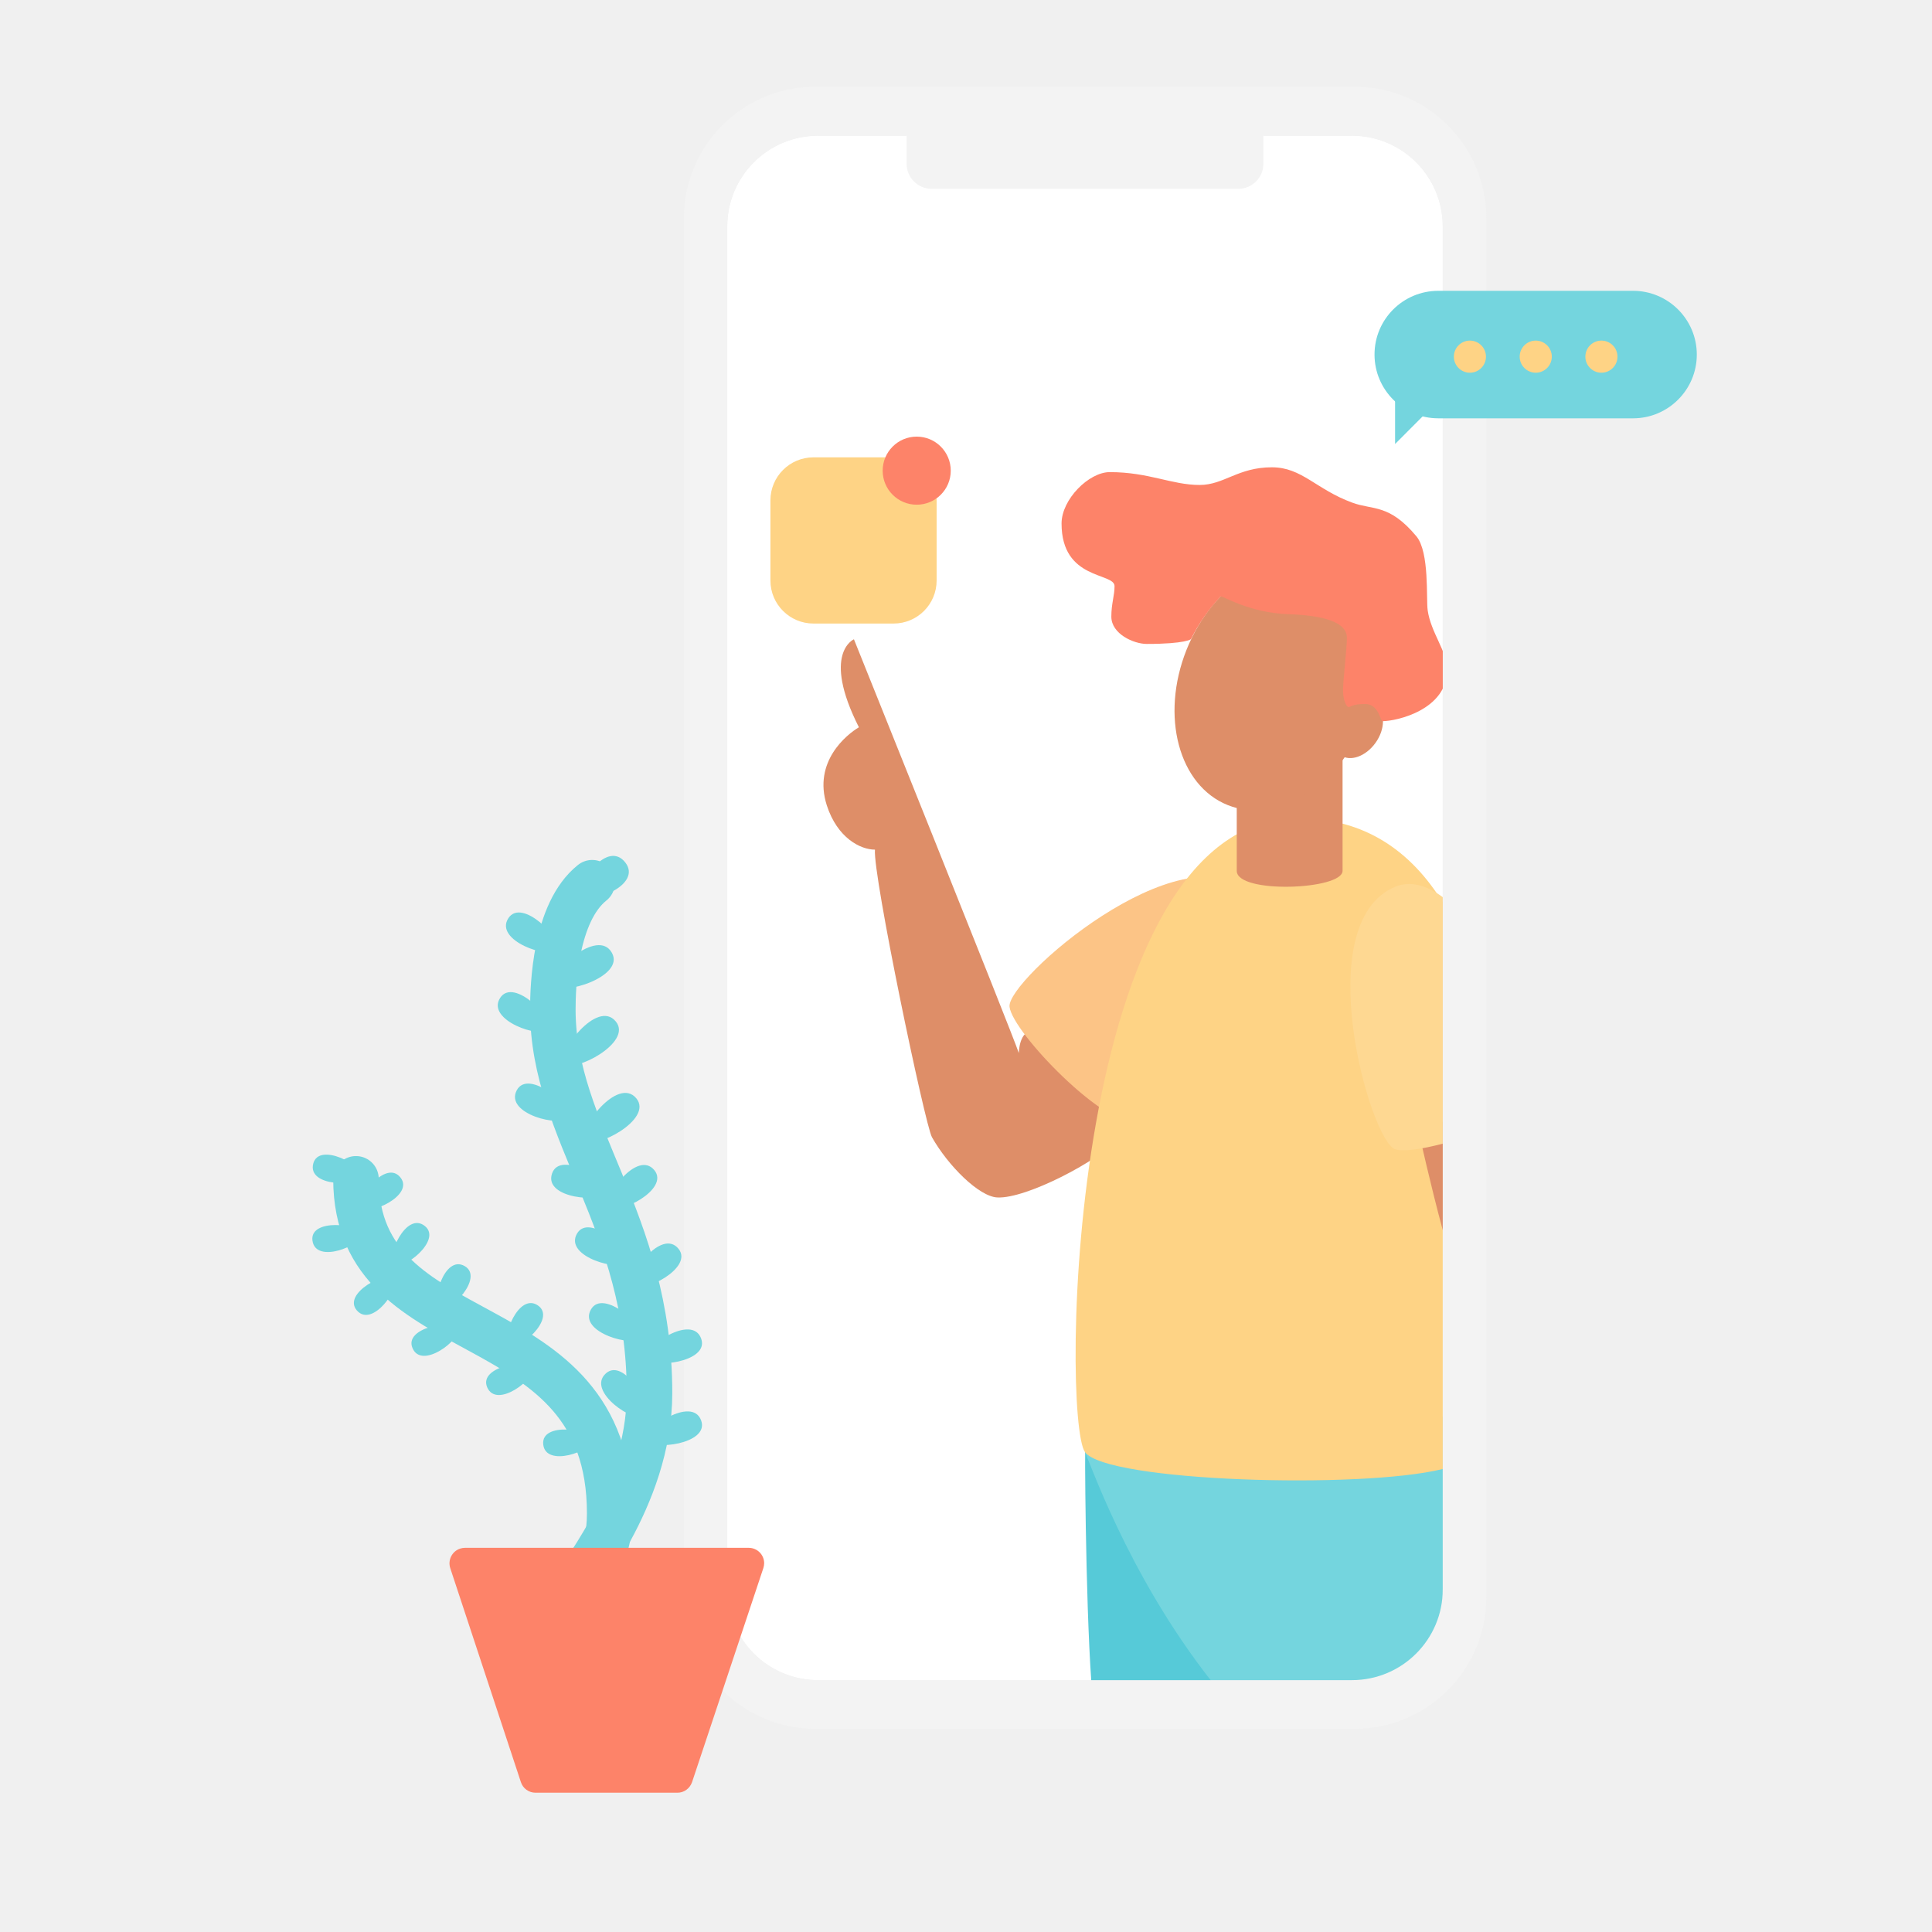
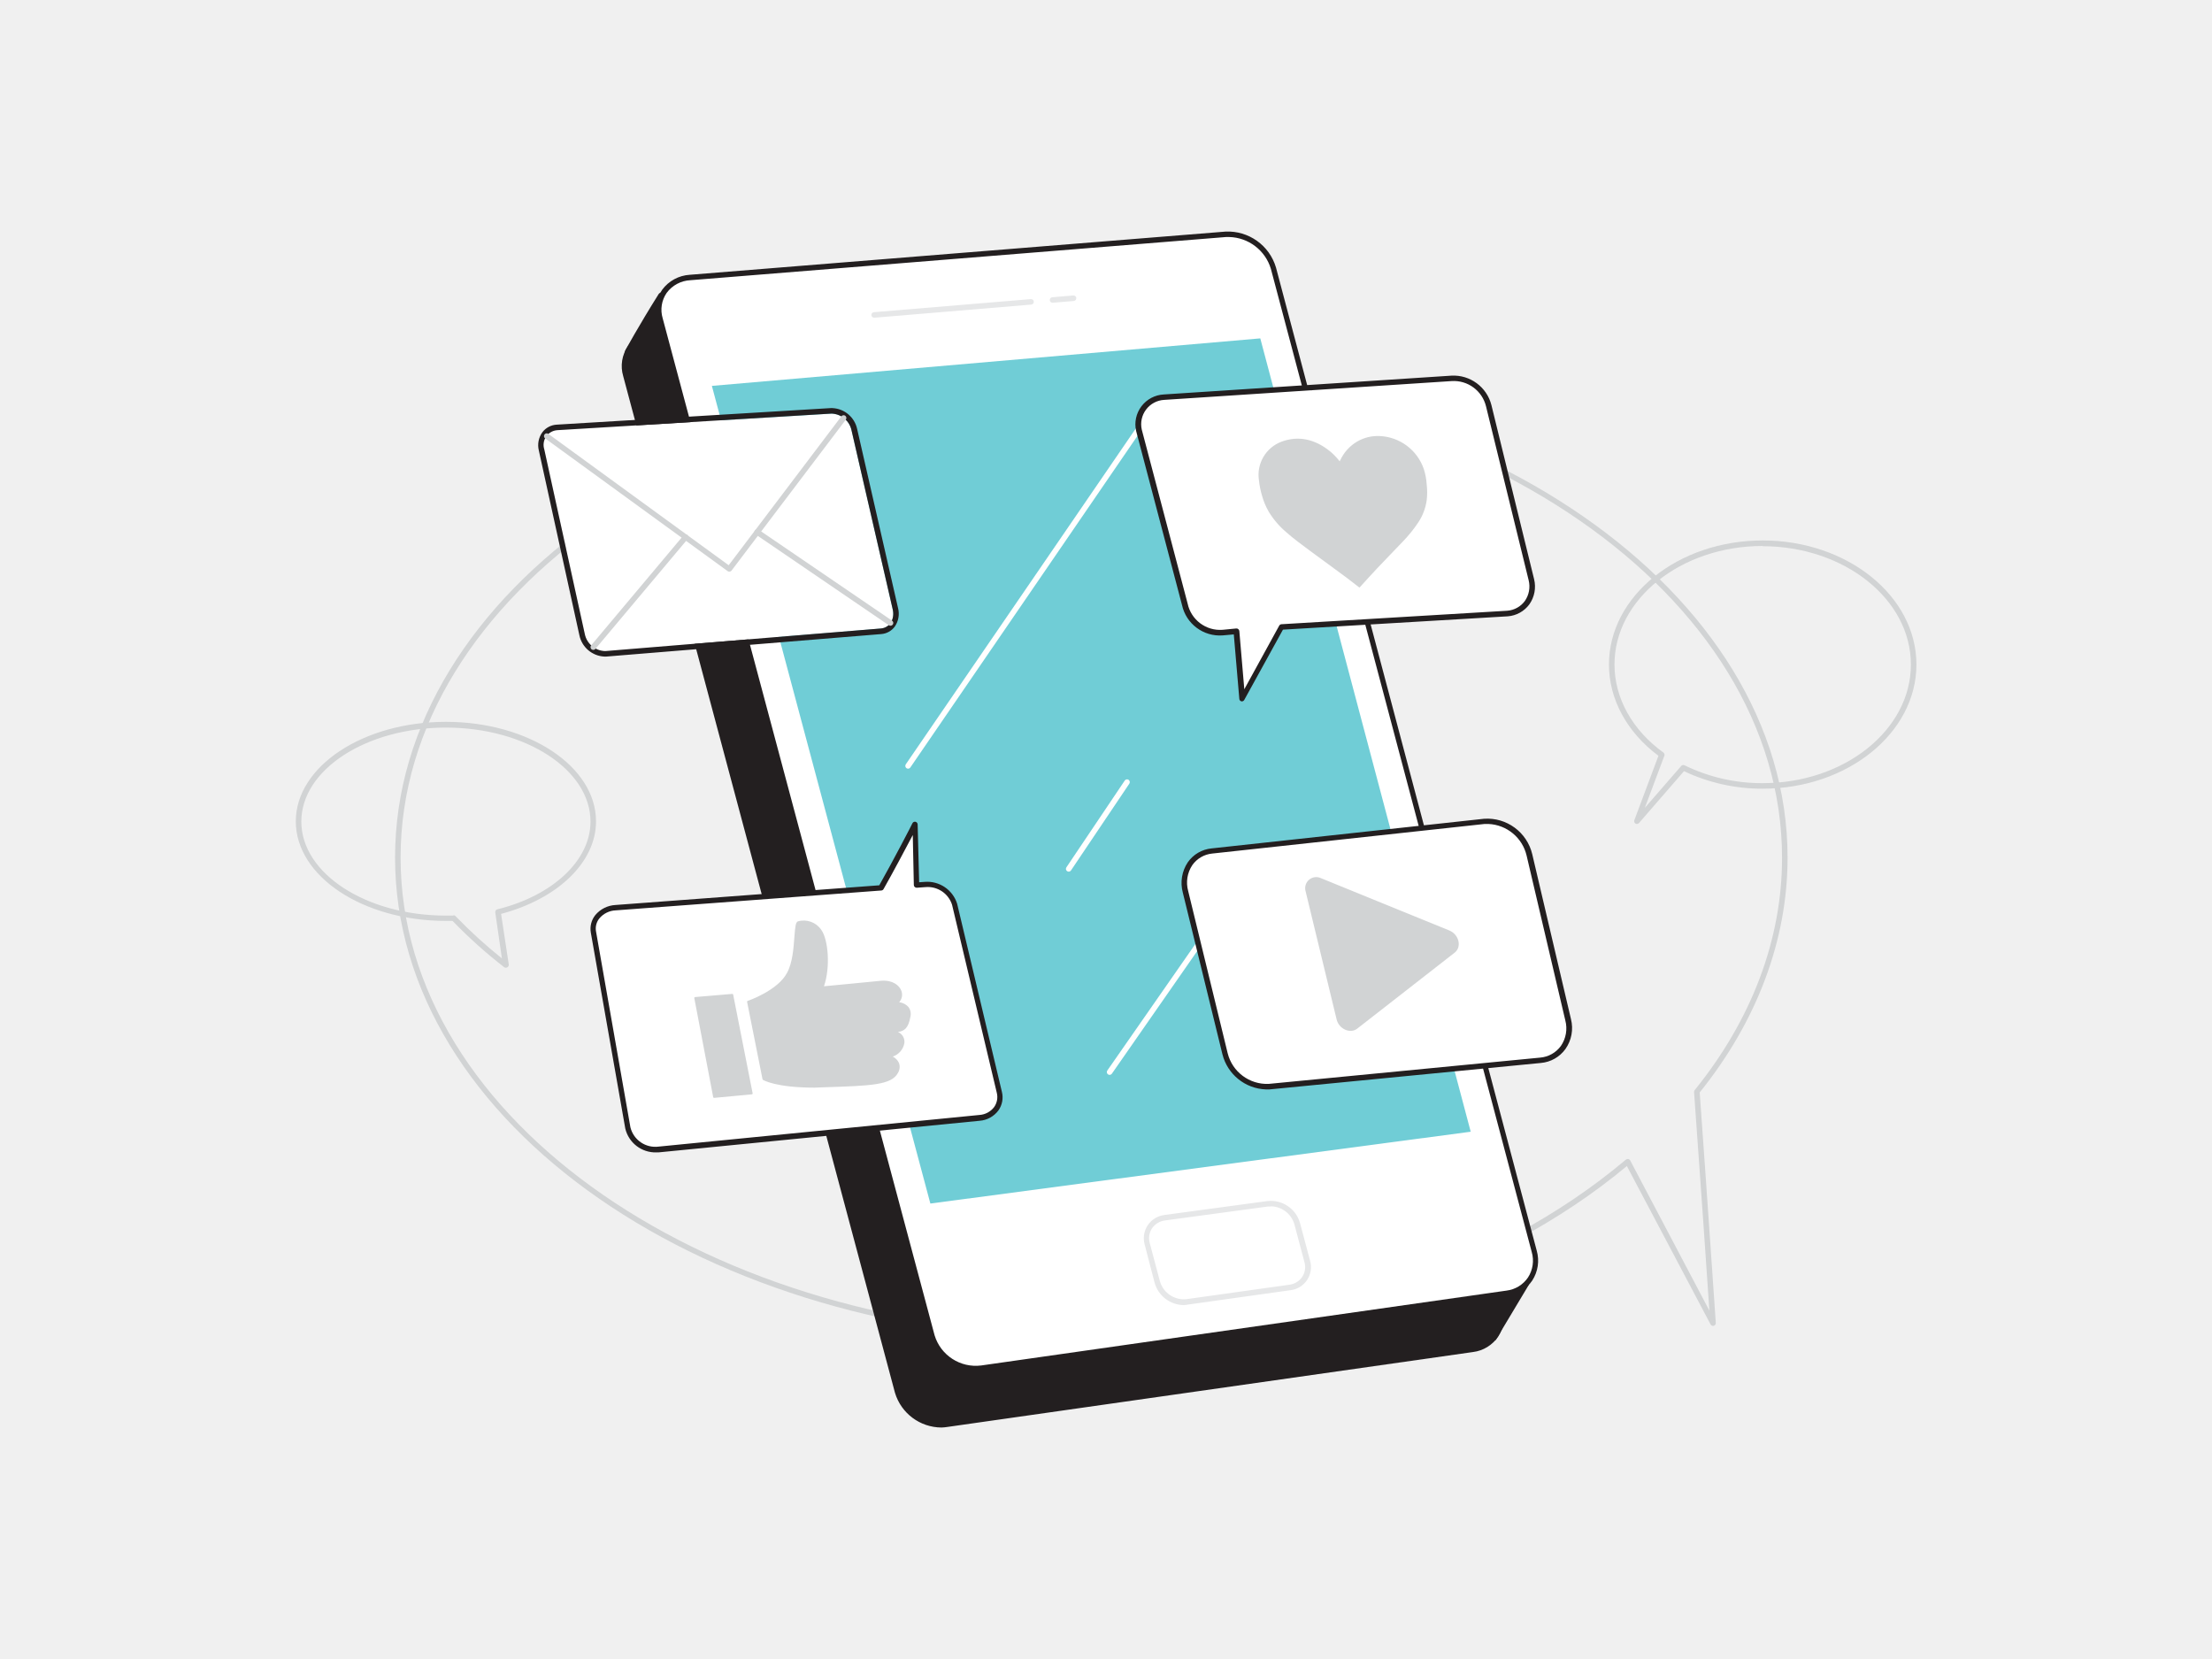
- <svg xmlns="http://www.w3.org/2000/svg" width="382" height="382" viewBox="0 0 382 382" fill="none">
-   <path d="M285.268 178.438V314.233C285.268 324.17 277.235 332.203 267.297 332.203H161.76C151.822 332.203 143.79 324.17 143.79 314.233V44.802C143.79 34.864 151.822 26.832 161.76 26.832H267.297C277.235 26.832 285.268 34.864 285.268 44.802V178.438Z" fill="white" />
-   <path d="M259.296 337.886L235.96 305.565C235.96 305.565 222.816 287.404 214.561 287.086C214.497 291.849 214.815 326.012 216.275 337.855H259.296V337.886Z" fill="#56CAD8" />
-   <path d="M184.239 19.72H244.818C247.581 19.72 249.803 21.942 249.803 24.704V32.356C249.803 35.118 247.581 37.341 244.818 37.341H184.239C181.477 37.341 179.255 35.118 179.255 32.356V24.704C179.255 21.974 181.477 19.72 184.239 19.72Z" fill="#F3F3F3" />
-   <path d="M280.95 332.711H285.268V280.133L248.882 274.101L214.529 287.118C216.148 290.801 224.689 315.249 243.009 336.648H280.918V332.711H280.95Z" fill="#74D5DE" />
-   <path d="M204.401 203.743C201.448 203.679 201.448 208.219 201.448 208.219C200.019 203.965 168.841 126.4 168.841 126.4C168.841 126.4 162.395 129.13 169.825 143.799C167.412 145.227 160.712 150.593 163.475 159.229C165.57 165.706 170.142 167.992 173 167.992C172.524 172.85 182.906 222.475 184.271 224.856C187.446 230.476 193.574 236.604 197.193 236.763C202.972 237.048 217.196 229.46 220.72 225.491C224.244 221.523 209.957 203.838 204.401 203.743Z" fill="#DE8E68" />
-   <path d="M247.327 176.374C233.261 163.833 198.94 193.868 199.606 199.075C200.273 204.282 218.752 223.11 224.181 221.523C229.61 219.935 258.407 186.217 247.327 176.374Z" fill="#FCC486" />
-   <path d="M285.268 178.438C279.013 168.31 269.837 161.769 256.693 161.769C211.068 161.769 209.766 280.514 214.529 287.118C218.752 292.96 269.075 294.484 285.268 290.452" fill="#FED385" />
-   <path d="M285.268 221.777L280.474 223.745C280.886 225.269 282.728 233.81 285.268 243.24" fill="#DE8E68" />
-   <path d="M285.268 177.39C282.093 175.041 278.854 174.088 275.87 175.326C258.661 182.502 270.917 225.65 275.87 227.238C277.457 227.746 281.077 227.238 285.268 226.126" fill="#FED892" />
-   <path d="M265.456 172.183C265.456 175.961 244.533 176.787 244.533 172.183V146.466H265.456V172.183Z" fill="#DE8E68" />
-   <path d="M269.822 142.513C275.028 129.43 271.362 115.686 261.635 111.815C251.908 107.945 239.802 115.414 234.596 128.498C229.391 141.582 233.056 155.326 242.784 159.196C252.511 163.066 264.616 155.597 269.822 142.513Z" fill="#DE8E68" />
-   <path d="M271.969 146.88C273.899 144.186 273.938 140.909 272.056 139.561C270.175 138.214 267.085 139.305 265.155 142C263.225 144.694 263.186 147.971 265.068 149.319C266.95 150.666 270.04 149.575 271.969 146.88Z" fill="#DE8E68" />
-   <path d="M286.157 132.369C286.157 128.876 282.887 125.034 282.283 120.653C281.966 118.43 282.664 109.191 280.061 106.048C274.663 99.571 271.488 100.904 267.361 99.38C260.185 96.745 257.423 92.395 251.486 92.395C244.755 92.395 242.024 95.888 237.198 95.888C231.674 95.888 227.165 93.348 219.418 93.348C215.291 93.348 209.893 98.745 209.893 103.508C209.893 114.779 220.371 113.16 220.371 115.89C220.371 117.795 219.736 119.319 219.736 121.923C219.736 125.352 224.181 127.32 226.721 127.32C234.468 127.32 235.484 126.368 235.484 126.368C237.008 123.288 238.976 120.462 241.326 117.954C241.643 117.637 246.66 121.161 254.851 121.447C261.582 121.669 266.313 122.971 266.313 126.114C266.313 128.336 265.488 134.909 265.551 136.75C265.615 138.592 266.25 139.798 266.662 139.798C267.075 139.798 267.297 139.195 269.901 139.195C272.663 139.195 272.885 142.592 273.362 142.592C276.156 142.592 286.157 140.338 286.157 132.369Z" fill="#FD8369" />
-   <path d="M160.84 90.427H176.683C181.382 90.427 185.192 94.237 185.192 98.936V114.779C185.192 119.478 181.382 123.288 176.683 123.288H160.84C156.141 123.288 152.331 119.478 152.331 114.779V98.936C152.331 94.237 156.141 90.427 160.84 90.427Z" fill="#FED385" />
-   <path d="M181.255 99.793C184.972 99.793 187.986 96.78 187.986 93.062C187.986 89.345 184.972 86.331 181.255 86.331C177.537 86.331 174.524 89.345 174.524 93.062C174.524 96.78 177.537 99.793 181.255 99.793Z" fill="#FD8369" />
-   <path d="M267.869 17.148H161.221C146.87 17.148 135.217 28.8 135.217 43.151V315.82C135.217 330.171 146.87 341.823 161.221 341.823H267.869C282.22 341.823 293.872 330.171 293.872 315.82V43.151C293.872 28.8 282.22 17.148 267.869 17.148ZM285.268 178.438V314.233C285.268 324.17 277.235 332.203 267.297 332.203H161.76C151.823 332.203 143.79 324.17 143.79 314.233V44.802C143.79 34.864 151.823 26.832 161.76 26.832H267.297C277.235 26.832 285.268 34.864 285.268 44.802V178.438Z" fill="#F3F3F3" />
-   <path d="M284.379 57.502H322.892C329.845 57.502 335.496 63.154 335.496 70.107C335.496 77.06 329.845 82.712 322.892 82.712H284.379C277.426 82.712 271.774 77.06 271.774 70.107C271.774 63.122 277.426 57.502 284.379 57.502Z" fill="#74D5DE" />
-   <path d="M286.76 76.838L275.838 65.884V87.792L286.76 76.838Z" fill="#74D5DE" />
-   <path d="M290.634 73.695C292.387 73.695 293.809 72.273 293.809 70.52C293.809 68.766 292.387 67.345 290.634 67.345C288.88 67.345 287.459 68.766 287.459 70.52C287.459 72.273 288.88 73.695 290.634 73.695Z" fill="#FED385" />
-   <path d="M303.651 73.695C305.405 73.695 306.826 72.273 306.826 70.52C306.826 68.766 305.405 67.345 303.651 67.345C301.898 67.345 300.476 68.766 300.476 70.52C300.476 72.273 301.898 73.695 303.651 73.695Z" fill="#FED385" />
-   <path d="M316.637 73.695C318.39 73.695 319.812 72.273 319.812 70.52C319.812 68.766 318.39 67.345 316.637 67.345C314.883 67.345 313.462 68.766 313.462 70.52C313.462 72.273 314.883 73.695 316.637 73.695Z" fill="#FED385" />
-   <path d="M112.135 313.471C116.866 311.439 120.549 308.295 120.549 299.247C120.549 256.86 70.384 268.29 70.384 233.08" stroke="#74D5DE" stroke-width="9" stroke-miterlimit="10" stroke-linecap="round" />
-   <path d="M79.21 232.857C81.941 236.413 72.829 240.446 71.527 238.763C70.225 237.08 76.321 229.079 79.21 232.857Z" fill="#74D5DE" />
-   <path d="M123.66 170.564C126.962 174.882 117.183 178.819 115.596 176.755C114.008 174.691 120.104 165.928 123.66 170.564Z" fill="#74D5DE" />
-   <path d="M120.993 188.407C123.629 193.17 110.833 197.012 109.563 194.726C108.293 192.44 118.199 183.296 120.993 188.407Z" fill="#74D5DE" />
-   <path d="M121.755 201.965C125.216 206.156 113.31 212.252 111.659 210.251C110.008 208.251 118.072 197.456 121.755 201.965Z" fill="#74D5DE" />
-   <path d="M125.819 217.173C129.28 221.364 117.374 227.46 115.723 225.46C114.072 223.459 122.136 212.696 125.819 217.173Z" fill="#74D5DE" />
-   <path d="M129.375 231.365C132.519 235.175 122.105 240.382 120.612 238.541C119.12 236.699 126.01 227.269 129.375 231.365Z" fill="#74D5DE" />
-   <path d="M134.138 246.891C137.281 250.701 126.867 255.908 125.375 254.066C123.883 252.225 130.772 242.795 134.138 246.891Z" fill="#74D5DE" />
-   <path d="M61.938 230.063C63.081 225.745 71.876 230.444 71.336 232.54C70.796 234.635 60.732 234.699 61.938 230.063Z" fill="#74D5DE" />
-   <path d="M61.779 245.272C61.208 240.858 71.146 241.938 71.4 244.065C71.654 246.192 62.383 250.034 61.779 245.272Z" fill="#74D5DE" />
-   <path d="M70.543 259.083C67.653 255.686 76.543 251.145 77.94 252.765C79.337 254.384 73.654 262.702 70.543 259.083Z" fill="#74D5DE" />
-   <path d="M81.56 266.544C79.814 262.448 89.656 260.797 90.481 262.766C91.307 264.734 83.401 270.926 81.56 266.544Z" fill="#74D5DE" />
-   <path d="M96.323 274.291C94.577 270.195 104.42 268.544 105.245 270.513C106.071 272.481 98.197 278.673 96.323 274.291Z" fill="#74D5DE" />
-   <path d="M107.404 285.531C107.023 281.086 116.898 282.578 117.088 284.705C117.279 286.832 107.817 290.293 107.404 285.531Z" fill="#74D5DE" />
-   <path d="M84.004 242.414C87.497 245.208 79.623 251.336 77.94 250.002C76.257 248.669 80.258 239.398 84.004 242.414Z" fill="#74D5DE" />
-   <path d="M91.91 250.352C95.752 252.638 88.831 259.781 86.989 258.702C85.147 257.622 87.814 247.939 91.91 250.352Z" fill="#74D5DE" />
-   <path d="M106.42 258.162C110.04 260.766 102.451 267.274 100.705 266.004C98.959 264.734 102.547 255.368 106.42 258.162Z" fill="#74D5DE" />
-   <path d="M113.024 315.122C113.024 313.312 128.423 296.421 128.423 275.434C128.423 241.208 109.309 224.063 109.309 199.615C109.309 194.98 109.722 180.438 117.088 174.533" stroke="#74D5DE" stroke-width="9" stroke-miterlimit="10" stroke-linecap="round" />
-   <path d="M133.947 354.46H105.88C104.579 354.46 103.404 353.634 102.991 352.364L89.021 310.042C88.513 308.454 89.37 306.74 90.958 306.2C91.275 306.105 91.593 306.041 91.91 306.041H148.044C149.727 306.041 151.092 307.406 151.092 309.089C151.092 309.407 151.029 309.724 150.934 310.042L136.837 352.364C136.392 353.634 135.249 354.46 133.947 354.46Z" fill="#FD8369" />
-   <path d="M138.646 264.703C140.297 269.37 128.74 270.703 127.978 268.481C127.216 266.258 136.9 259.686 138.646 264.703Z" fill="#74D5DE" />
-   <path d="M119.787 271.561C123.438 268.259 129.153 278.387 127.375 279.974C125.597 281.562 115.85 275.117 119.787 271.561Z" fill="#74D5DE" />
-   <path d="M116.834 258.924C119.247 254.638 127.851 262.448 126.708 264.48C125.565 266.512 114.231 263.528 116.834 258.924Z" fill="#74D5DE" />
-   <path d="M114.072 243.938C116.485 239.652 125.089 247.462 123.946 249.494C122.803 251.526 111.468 248.542 114.072 243.938Z" fill="#74D5DE" />
-   <path d="M109.151 232.032C110.738 227.333 120.644 233.397 119.882 235.651C119.12 237.906 107.436 237.017 109.151 232.032Z" fill="#74D5DE" />
-   <path d="M102.166 215.585C104.483 211.204 113.278 218.792 112.167 220.888C111.056 222.983 99.721 220.284 102.166 215.585Z" fill="#74D5DE" />
-   <path d="M98.895 197.297C101.594 193.17 109.69 201.52 108.389 203.489C107.087 205.457 96.006 201.742 98.895 197.297Z" fill="#74D5DE" />
-   <path d="M100.515 181.549C103.213 177.422 111.31 185.772 110.008 187.741C108.706 189.709 97.625 185.994 100.515 181.549Z" fill="#74D5DE" />
-   <path d="M138.646 280.895C140.297 285.562 128.74 286.896 127.978 284.673C127.216 282.451 136.9 275.91 138.646 280.895Z" fill="#74D5DE" />
+ <svg xmlns="http://www.w3.org/2000/svg" viewBox="0 0 400 300">
+   <g data-name="#186_marketing_flatline">
+     <path d="M197.34 242.36c-69.42 0-125.9-39.16-125.9-87.28s56.48-87.29 125.9-87.29S323.25 107 323.25 155.08c0 14.87-5.5 29.55-15.89 42.47 1.36 18.87 2.89 41.45 2.91 41.68a.49.49 0 01-.36.51.5.5 0 01-.58-.24l-15.14-28.64c-24.02 20.02-59.27 31.5-96.85 31.5zm0-173.57c-68.87 0-124.9 38.71-124.9 86.29s56 86.28 124.9 86.28c37.59 0 72.83-11.54 96.68-31.67a.57.57 0 01.42-.11.52.52 0 01.35.26L309.11 237c-.43-6.32-1.65-24.18-2.77-39.52a.49.49 0 01.11-.35c10.34-12.78 15.8-27.3 15.8-42 0-47.63-56.03-86.34-124.91-86.34z" fill="#d1d3d4" />
+     <path d="M113.51 63.61s2.32-4.28 6-10.19c0 0 11.82 8.83 11.72 8.34s-17.72 1.85-17.72 1.85z" fill="#231f20" />
+     <path d="M113.51 64.11a.5.5 0 01-.44-.74s2.37-4.36 6.05-10.22a.53.53 0 01.33-.22.49.49 0 01.39.09c4.1 3.06 10.85 8 11.54 8.28.33.08.35.21.38.36a.53.53 0 01-.23.54c-.1.06-.19.12-.48 0-1.11-.15-11.26 1.08-17.48 1.91zm6.17-10c-2.56 4.09-4.43 7.36-5.26 8.84 8.57-1.12 12.87-1.59 15-1.71-1.51-1.02-4.37-3.09-9.74-7.1zM270.12 241.96l5.9-9.84-8.16-7.38 2.26 17.22z" fill="#231f20" />
+     <path d="M270.12 242.46H270a.48.48 0 01-.39-.43l-2.27-17.21a.5.5 0 01.27-.51.48.48 0 01.56.07l8.17 7.38a.5.5 0 01.09.63l-5.9 9.84a.5.5 0 01-.41.23zM268.53 226l1.9 14.45 4.95-8.25z" fill="#231f20" />
+     <path d="M266.3 244l-95 13.53a8.28 8.28 0 01-9-5.83L113.17 67.83c-1-3.81 1.43-7.16 5.46-7.49l96.86-7.81a8.57 8.57 0 018.63 6.12l47.14 177.79a5.92 5.92 0 01-4.96 7.56z" fill="#231f20" />
+     <path d="M170.25 258.14a8.82 8.82 0 01-8.41-6.28L112.69 68a6.33 6.33 0 01.86-5.4 6.67 6.67 0 015-2.72l96.9-7.88a9.07 9.07 0 019.15 6.5l47.14 177.78a6.56 6.56 0 01-.81 5.4 6.43 6.43 0 01-4.56 2.81l-95 13.54a8.74 8.74 0 01-1.12.11zM216.08 53h-.55l-96.86 7.81a5.69 5.69 0 00-4.31 2.3 5.41 5.41 0 00-.71 4.57l49.16 183.92a7.77 7.77 0 008.44 5.47l95-13.54a5.48 5.48 0 003.87-2.37 5.63 5.63 0 00.68-4.59L223.63 58.78a8.07 8.07 0 00-7.55-5.78z" fill="#231f20" />
+     <path d="M272.48 233.88l-95 13.53a8.26 8.26 0 01-9-5.83l-49.13-183.9c-1-3.81 1.43-7.16 5.46-7.49l96.87-7.81a8.56 8.56 0 018.62 6.12l47.14 177.79a5.92 5.92 0 01-4.96 7.59z" fill="#fff" />
+     <path d="M176.43 248a8.83 8.83 0 01-8.41-6.28L118.87 57.81a6.36 6.36 0 01.86-5.4 6.7 6.7 0 015-2.72l96.87-7.81a9.07 9.07 0 019.14 6.5l47.15 177.78a6.6 6.6 0 01-.81 5.4 6.45 6.45 0 01-4.57 2.81l-95 13.54a8.74 8.74 0 01-1.08.09zm45.83-205.14h-.54l-96.87 7.81a5.67 5.67 0 00-4.3 2.3 5.37 5.37 0 00-.72 4.57L169 241.45a7.78 7.78 0 008.44 5.47l95-13.54a5.48 5.48 0 003.87-2.37 5.59 5.59 0 00.68-4.59L229.82 48.63a8.08 8.08 0 00-7.56-5.77zm50.22 191z" fill="#231f20" />
+     <path fill="#70cdd6" d="M128.73 69.78l99.17-8.59 38.05 143.46-97.71 12.99-39.51-147.86z" />
+     <path d="M233.22 232.81l-18.53 2.61a5 5 0 01-5.41-3.56l-1.84-6.86a3.72 3.72 0 013.19-4.75l18.57-2.52a5 5 0 015.34 3.56l1.82 6.85a3.69 3.69 0 01-3.14 4.67z" fill="#fff" />
+     <path d="M214.06 236a5.53 5.53 0 01-5.26-4l-1.8-6.92a4.26 4.26 0 01.54-3.51 4.3 4.3 0 013.08-1.87l18.56-2.51a5.49 5.49 0 015.89 3.92l1.83 6.85a4.2 4.2 0 01-3.56 5.35l-18.53 2.6a4.2 4.2 0 01-.75.09zm15.74-17.82a3.27 3.27 0 00-.54 0l-18.56 2.51a3.36 3.36 0 00-2.38 1.43 3.26 3.26 0 00-.4 2.7l1.84 6.91a4.5 4.5 0 004.86 3.19l18.53-2.6.07.49-.07-.49a3.26 3.26 0 002.33-1.42 3.21 3.21 0 00.4-2.68l-1.82-6.85a4.5 4.5 0 00-4.26-3.23zM158.07 57.45a.5.5 0 010-1l28.33-2.36a.49.49 0 01.54.45.5.5 0 01-.46.54l-28.33 2.37zM190.33 54.75a.5.5 0 010-1l3.76-.32a.5.5 0 01.08 1l-3.75.31z" fill="#e6e7e8" />
+     <path d="M164.21 139a.52.52 0 01-.29-.09.51.51 0 01-.13-.69l44.87-65.51a.5.5 0 01.83.56l-44.87 65.51a.52.52 0 01-.41.22zM200.65 194.37a.52.52 0 01-.29-.09.5.5 0 01-.12-.7l27-38.79a.5.5 0 01.82.57l-27 38.8a.51.51 0 01-.41.21zM193.25 157.62a.51.51 0 01-.28-.09.49.49 0 01-.13-.69l10.55-15.69a.5.5 0 01.69-.14.51.51 0 01.14.7l-10.55 15.69a.52.52 0 01-.42.22zM159.29 113.66l-49.76 4.08a3.83 3.83 0 01-3.78-3.08l-7.33-33.4a2.66 2.66 0 012.32-3.46l49.63-3a3.79 3.79 0 013.61 3l7.45 32.39c.41 1.81-.55 3.34-2.14 3.47z" fill="#fff" />
+     <path d="M150.53 74.8a3.83 3.83 0 013.45 3l7.45 32.39c.41 1.78-.55 3.33-2.14 3.46l-49.76 4.08h-.23a3.86 3.86 0 01-3.55-3.08l-7.33-33.4a2.66 2.66 0 012.32-3.46l49.63-3h.16m0-1h-.22l-49.63 3a3.48 3.48 0 00-2.6 1.37 4 4 0 00-.64 3.31l7.33 33.4a4.85 4.85 0 004.53 3.86h.31l49.76-4.07a3.36 3.36 0 002.44-1.36 4.09 4.09 0 00.59-3.32l-7.4-32.4a4.79 4.79 0 00-4.42-3.78z" fill="#231f20" />
+     <path d="M131.86 103.37a.45.45 0 01-.29-.1l-33-24a.51.51 0 01-.11-.7.49.49 0 01.7-.11l32.61 23.75 20.38-26.93a.5.5 0 01.8.61l-20.68 27.31a.51.51 0 01-.41.17z" fill="#d1d3d4" />
+     <path d="M161 113.15a.51.51 0 01-.28-.09l-24.1-16.44a.49.49 0 01-.13-.69.51.51 0 01.7-.14l24.13 16.45a.5.5 0 01-.28.91zM107.28 117.52a.56.56 0 01-.32-.11.51.51 0 01-.06-.71l16.7-19.89a.5.5 0 01.77.64l-16.7 19.89a.5.5 0 01-.39.18z" fill="#d1d3d4" />
+     <path d="M262.43 68.41l-52 3.4a4.91 4.91 0 00-4.51 6l8.3 31.48a6.52 6.52 0 006.83 5.12l2.48-.24 1 12.18 7.11-13 40.84-2.45a4.85 4.85 0 004.31-6.11l-7.71-31.46a6.54 6.54 0 00-6.65-4.92z" fill="#fff" />
+     <path d="M224.61 126.83h-.1a.49.49 0 01-.4-.44l-1-11.67-2 .18a7 7 0 01-7.37-5.51l-8.29-31.45a5.41 5.41 0 015-6.61l52-3.4a7.07 7.07 0 017.25 5.34l7.71 31.45a5.57 5.57 0 01-.85 4.56 5.33 5.33 0 01-3.9 2.17L232 113.86l-7 12.71a.51.51 0 01-.39.26zm-1-13.18a.47.47 0 01.32.12.5.5 0 01.18.34l.9 10.53 6.31-11.5a.5.5 0 01.41-.26l40.84-2.44a4.37 4.37 0 003.17-1.76 4.61 4.61 0 00.69-3.75l-7.71-31.45a6 6 0 00-6.2-4.57l-52 3.4a4.41 4.41 0 00-4.05 5.38l8.29 31.45a6 6 0 006.31 4.75l2.47-.24zm38.86-45.24z" fill="#231f20" />
+     <path d="M245.81 106.24c-.8-.61-1.57-1.23-2.36-1.82l-6.63-4.87c-1.46-1.08-2.93-2.16-4.29-3.37a15.08 15.08 0 01-3.11-3.66 12.45 12.45 0 01-1.22-2.93 15.23 15.23 0 01-.54-2.72 6.41 6.41 0 014.08-7c3-1.12 6-.49 8.72 1.7a11 11 0 011.69 1.72l.12.13c0-.06 0-.12.08-.17a7.58 7.58 0 013.06-3.4 7.39 7.39 0 014.07-1 8.83 8.83 0 018 6 11.23 11.23 0 01.51 2.73 12.14 12.14 0 010 2.89 9.64 9.64 0 01-1.52 4 24.79 24.79 0 01-2.86 3.53c-1.53 1.61-3.09 3.19-4.61 4.81-1.05 1.11-2.07 2.25-3.1 3.38z" fill="#d1d3d4" />
+     <path d="M167.34 160l-1.55.11-.28-11s-3.78 7.27-6.18 11.47l-48 3.59c-2.6.19-4.4 2.16-4 4.41l6.23 35.42a5.14 5.14 0 005.66 3.88l58-5.71a3.78 3.78 0 003.57-4.63l-8.1-34a5.11 5.11 0 00-5.35-3.54z" fill="#fff" />
+     <path d="M118.68 208.39a5.61 5.61 0 01-5.61-4.32l-6.23-35.42a4 4 0 01.79-3.15 5.11 5.11 0 013.68-1.85l47.69-3.56c2.37-4.18 6-11.16 6-11.23a.5.5 0 01.55-.26.51.51 0 01.39.48l.27 10.46 1-.07a5.67 5.67 0 015.87 3.95l8.09 34a4.09 4.09 0 01-.63 3.39 4.67 4.67 0 01-3.38 1.86l-58 5.71a5.83 5.83 0 01-.48.01zM165.06 151c-1.27 2.41-3.63 6.86-5.29 9.78a.49.49 0 01-.4.25l-48 3.59a4.09 4.09 0 00-3 1.47 2.93 2.93 0 00-.59 2.35l6.22 35.42a4.64 4.64 0 005.12 3.48l58-5.72a3.62 3.62 0 002.66-1.44 3.15 3.15 0 00.47-2.58l-8.09-34a4.62 4.62 0 00-4.83-3.18l-1.54.11a.5.5 0 01-.37-.13.46.46 0 01-.17-.36zm2.28 8.94z" fill="#231f20" />
+     <path fill="#d1d3d4" d="M135.94 197.74l-6.81.64-3.43-17.92 6.73-.57 3.51 17.85z" />
+     <path d="M129.13 198.53a.16.16 0 01-.16-.12l-3.42-17.93a.16.16 0 01.14-.18l6.72-.57a.16.16 0 01.17.13l3.52 17.85a.16.16 0 01-.14.18l-6.82.64zm-3.24-17.93l3.36 17.61 6.51-.61-3.46-17.54zM135.25 181.13s5.51-1.85 7.23-5.18 1-8.84 1.87-9.21a3.71 3.71 0 014.05 1.51c1.2 1.68 1.67 6.78.37 10.27l10.59-1c3.29-.31 4.53 2.51 2.88 3.83 0 0 2.67.09 2.24 2.5s-1.38 2.58-2.83 2.71a2 2 0 011.73 2.06c-.16 1.79-2.35 2.44-2.35 2.44s2.3.81 1.21 2.89-4.66 2.24-13.07 2.51-11.12-1.36-11.12-1.36z" fill="#d1d3d4" />
+     <path d="M147.28 196.68c-6.94 0-9.22-1.35-9.32-1.41a.18.18 0 01-.07-.1l-2.79-14a.16.16 0 01.1-.18c.06 0 5.47-1.87 7.14-5.1 1-1.87 1.16-4.51 1.31-6.44s.22-2.66.64-2.84a3.83 3.83 0 014.24 1.56c1.23 1.72 1.67 6.69.47 10.18 1.31-.13 7.43-.7 10.35-1 2.08-.16 3.25.84 3.62 1.76a2 2 0 01-.37 2.12 2.69 2.69 0 011.66.85 2.11 2.11 0 01.37 1.79c-.37 2.08-1.11 2.57-2.25 2.75a1.91 1.91 0 011.16 2 3.14 3.14 0 01-2.1 2.44 2.45 2.45 0 011.13 1.18 2.07 2.07 0 01-.19 1.77c-1.16 2.21-4.93 2.33-13.2 2.6zm-9.09-1.68c.43.22 3.32 1.56 11 1.31 8.14-.27 11.86-.39 12.93-2.43a1.83 1.83 0 00.18-1.52 2.36 2.36 0 00-1.3-1.15.16.16 0 010-.3s2.08-.64 2.23-2.31a1.78 1.78 0 00-1.59-1.89.15.15 0 01-.13-.16.15.15 0 01.14-.15c1.36-.12 2.26-.2 2.68-2.57a1.82 1.82 0 00-.3-1.54 2.7 2.7 0 00-1.79-.78.15.15 0 01-.14-.11.16.16 0 010-.17 1.69 1.69 0 00.54-2c-.33-.82-1.4-1.74-3.31-1.56-3.25.27-10.51 1-10.58 1a.14.14 0 01-.14-.06.16.16 0 010-.15c1.24-3.35.84-8.45-.35-10.12a3.58 3.58 0 00-3.86-1.46c-.27.12-.37 1.37-.46 2.58-.14 2-.35 4.64-1.34 6.56-1.61 3.1-6.32 4.91-7.19 5.22z" fill="#d1d3d4" />
+     <path d="M278.6 191.74l-49.08 4.75a7.8 7.8 0 01-8-5.92l-7.18-29.25c-.9-3.67 1.23-7 4.76-7.38l49.28-5.36a7.83 7.83 0 018.18 6l7 29.81a5.74 5.74 0 01-4.96 7.35z" fill="#fff" />
+     <path d="M228.9 197a8.41 8.41 0 01-7.84-6.33l-7.17-29.26a6.72 6.72 0 01.9-5.48 5.92 5.92 0 014.29-2.51l49.27-5.36a8.36 8.36 0 018.73 6.41l7 29.81a6.59 6.59 0 01-1 5.42 6.13 6.13 0 01-4.46 2.52L229.57 197h-.67zm40.26-48a5.58 5.58 0 00-.7 0l-49.27 5.35a5 5 0 00-3.58 2.09 5.68 5.68 0 00-.75 4.68l7.14 29.33a7.32 7.32 0 007.43 5.55l49.08-4.75a5.17 5.17 0 003.75-2.11 5.61 5.61 0 00.8-4.61l-7-29.81a7.42 7.42 0 00-6.9-5.72zm9.44 42.7z" fill="#231f20" />
+     <path d="M263.05 172.27L245.44 186c-1.26 1-3.31.08-3.73-1.63l-5.62-23.22a2 2 0 012.78-2.35l23.24 9.47c1.73.73 2.26 2.97.94 4zM296 149a.47.47 0 01-.25-.07.5.5 0 01-.21-.61l4.36-11.65c-5.7-4.25-8.95-10.24-8.95-16.5 0-12.38 12.47-22.44 27.8-22.44s27.8 10.06 27.8 22.44-12.47 22.45-27.8 22.45a32.88 32.88 0 01-14.23-3.17l-8.14 9.38a.52.52 0 01-.38.17zm22.75-50.27c-14.78 0-26.8 9.62-26.8 21.44 0 6.05 3.22 11.85 8.84 15.91a.52.52 0 01.18.58l-3.53 9.42 6.58-7.57a.49.49 0 01.6-.12 31.8 31.8 0 0014.13 3.23c14.77 0 26.8-9.62 26.8-21.45s-12.07-21.4-26.84-21.4zM91.48 175a.5.5 0 01-.31-.1 87.75 87.75 0 01-9.33-8.37h-1.2c-15 0-27.15-8.06-27.15-18s12.18-18 27.15-18 27.14 8.06 27.14 18c0 7.36-6.88 14-17.17 16.73L92 174.4a.48.48 0 01-.24.5.47.47 0 01-.28.1zM82 165.5a.48.48 0 01.36.15 88.71 88.71 0 008.4 7.66l-1.2-8.31a.49.49 0 01.37-.56c10.08-2.5 16.85-8.88 16.85-15.87 0-9.37-11.73-17-26.14-17s-26.15 7.61-26.15 17 11.73 17 26.15 17h1.38z" fill="#d1d3d4" />
+   </g>
</svg>
